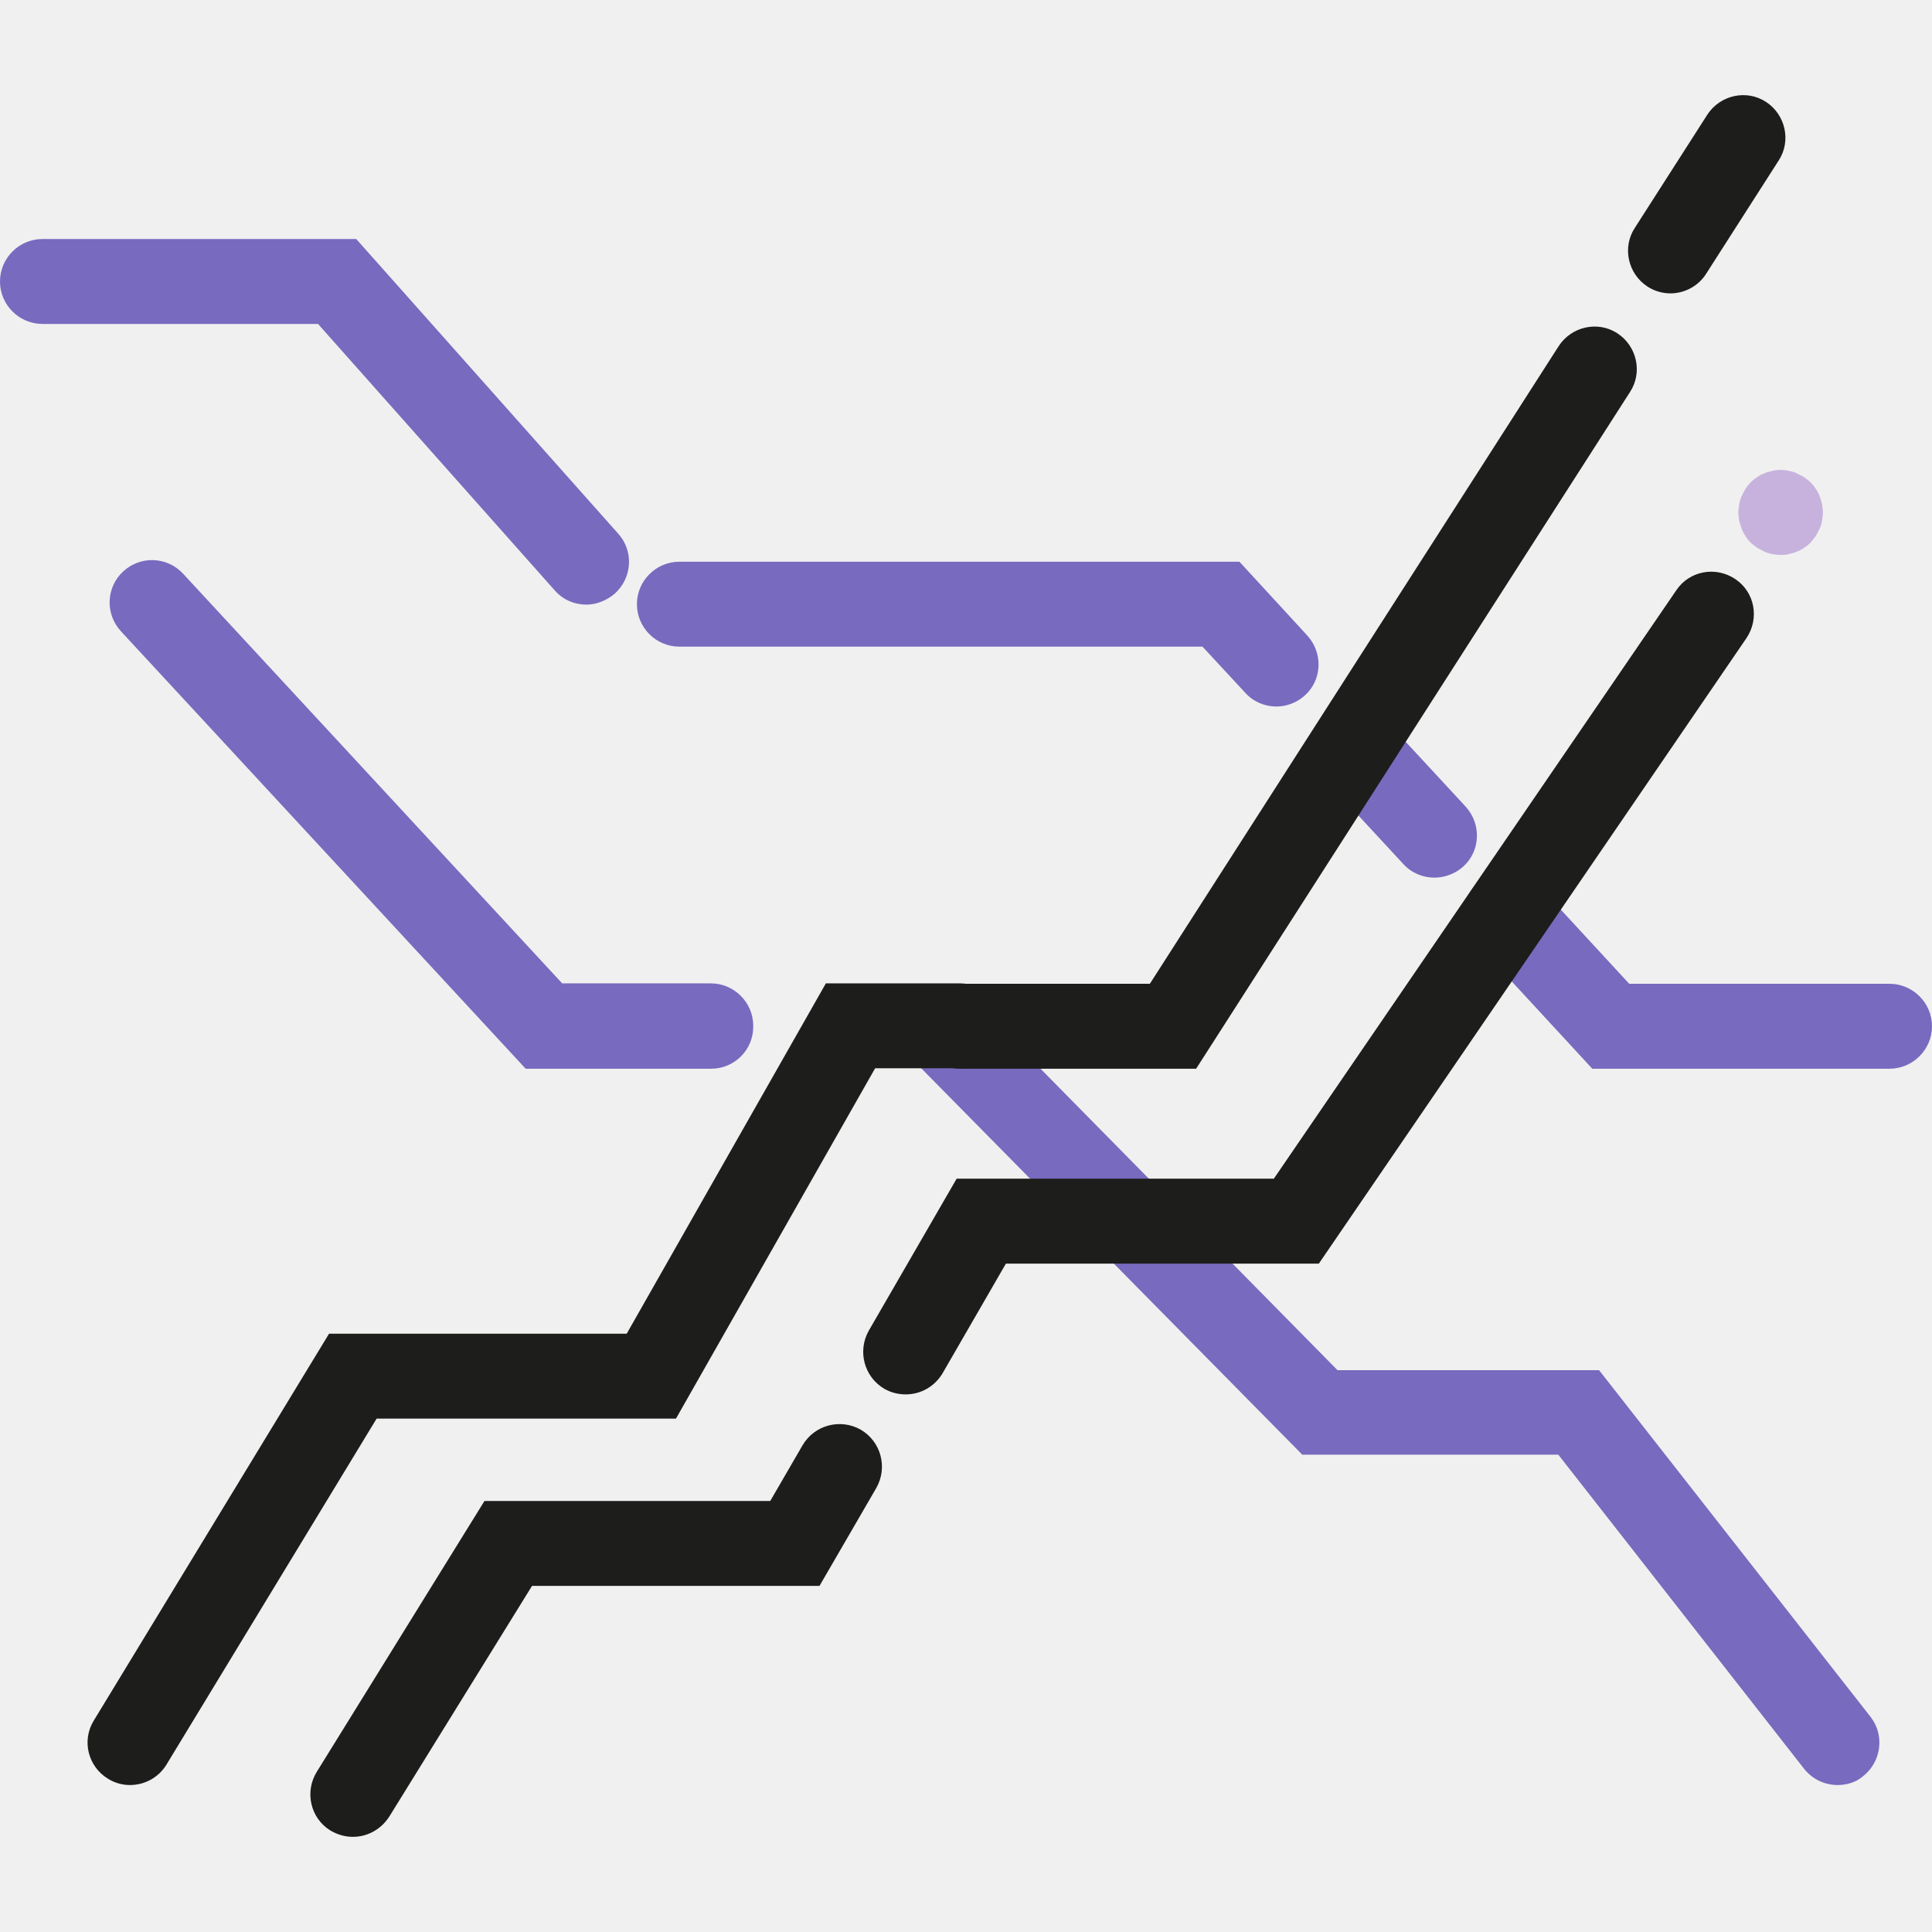
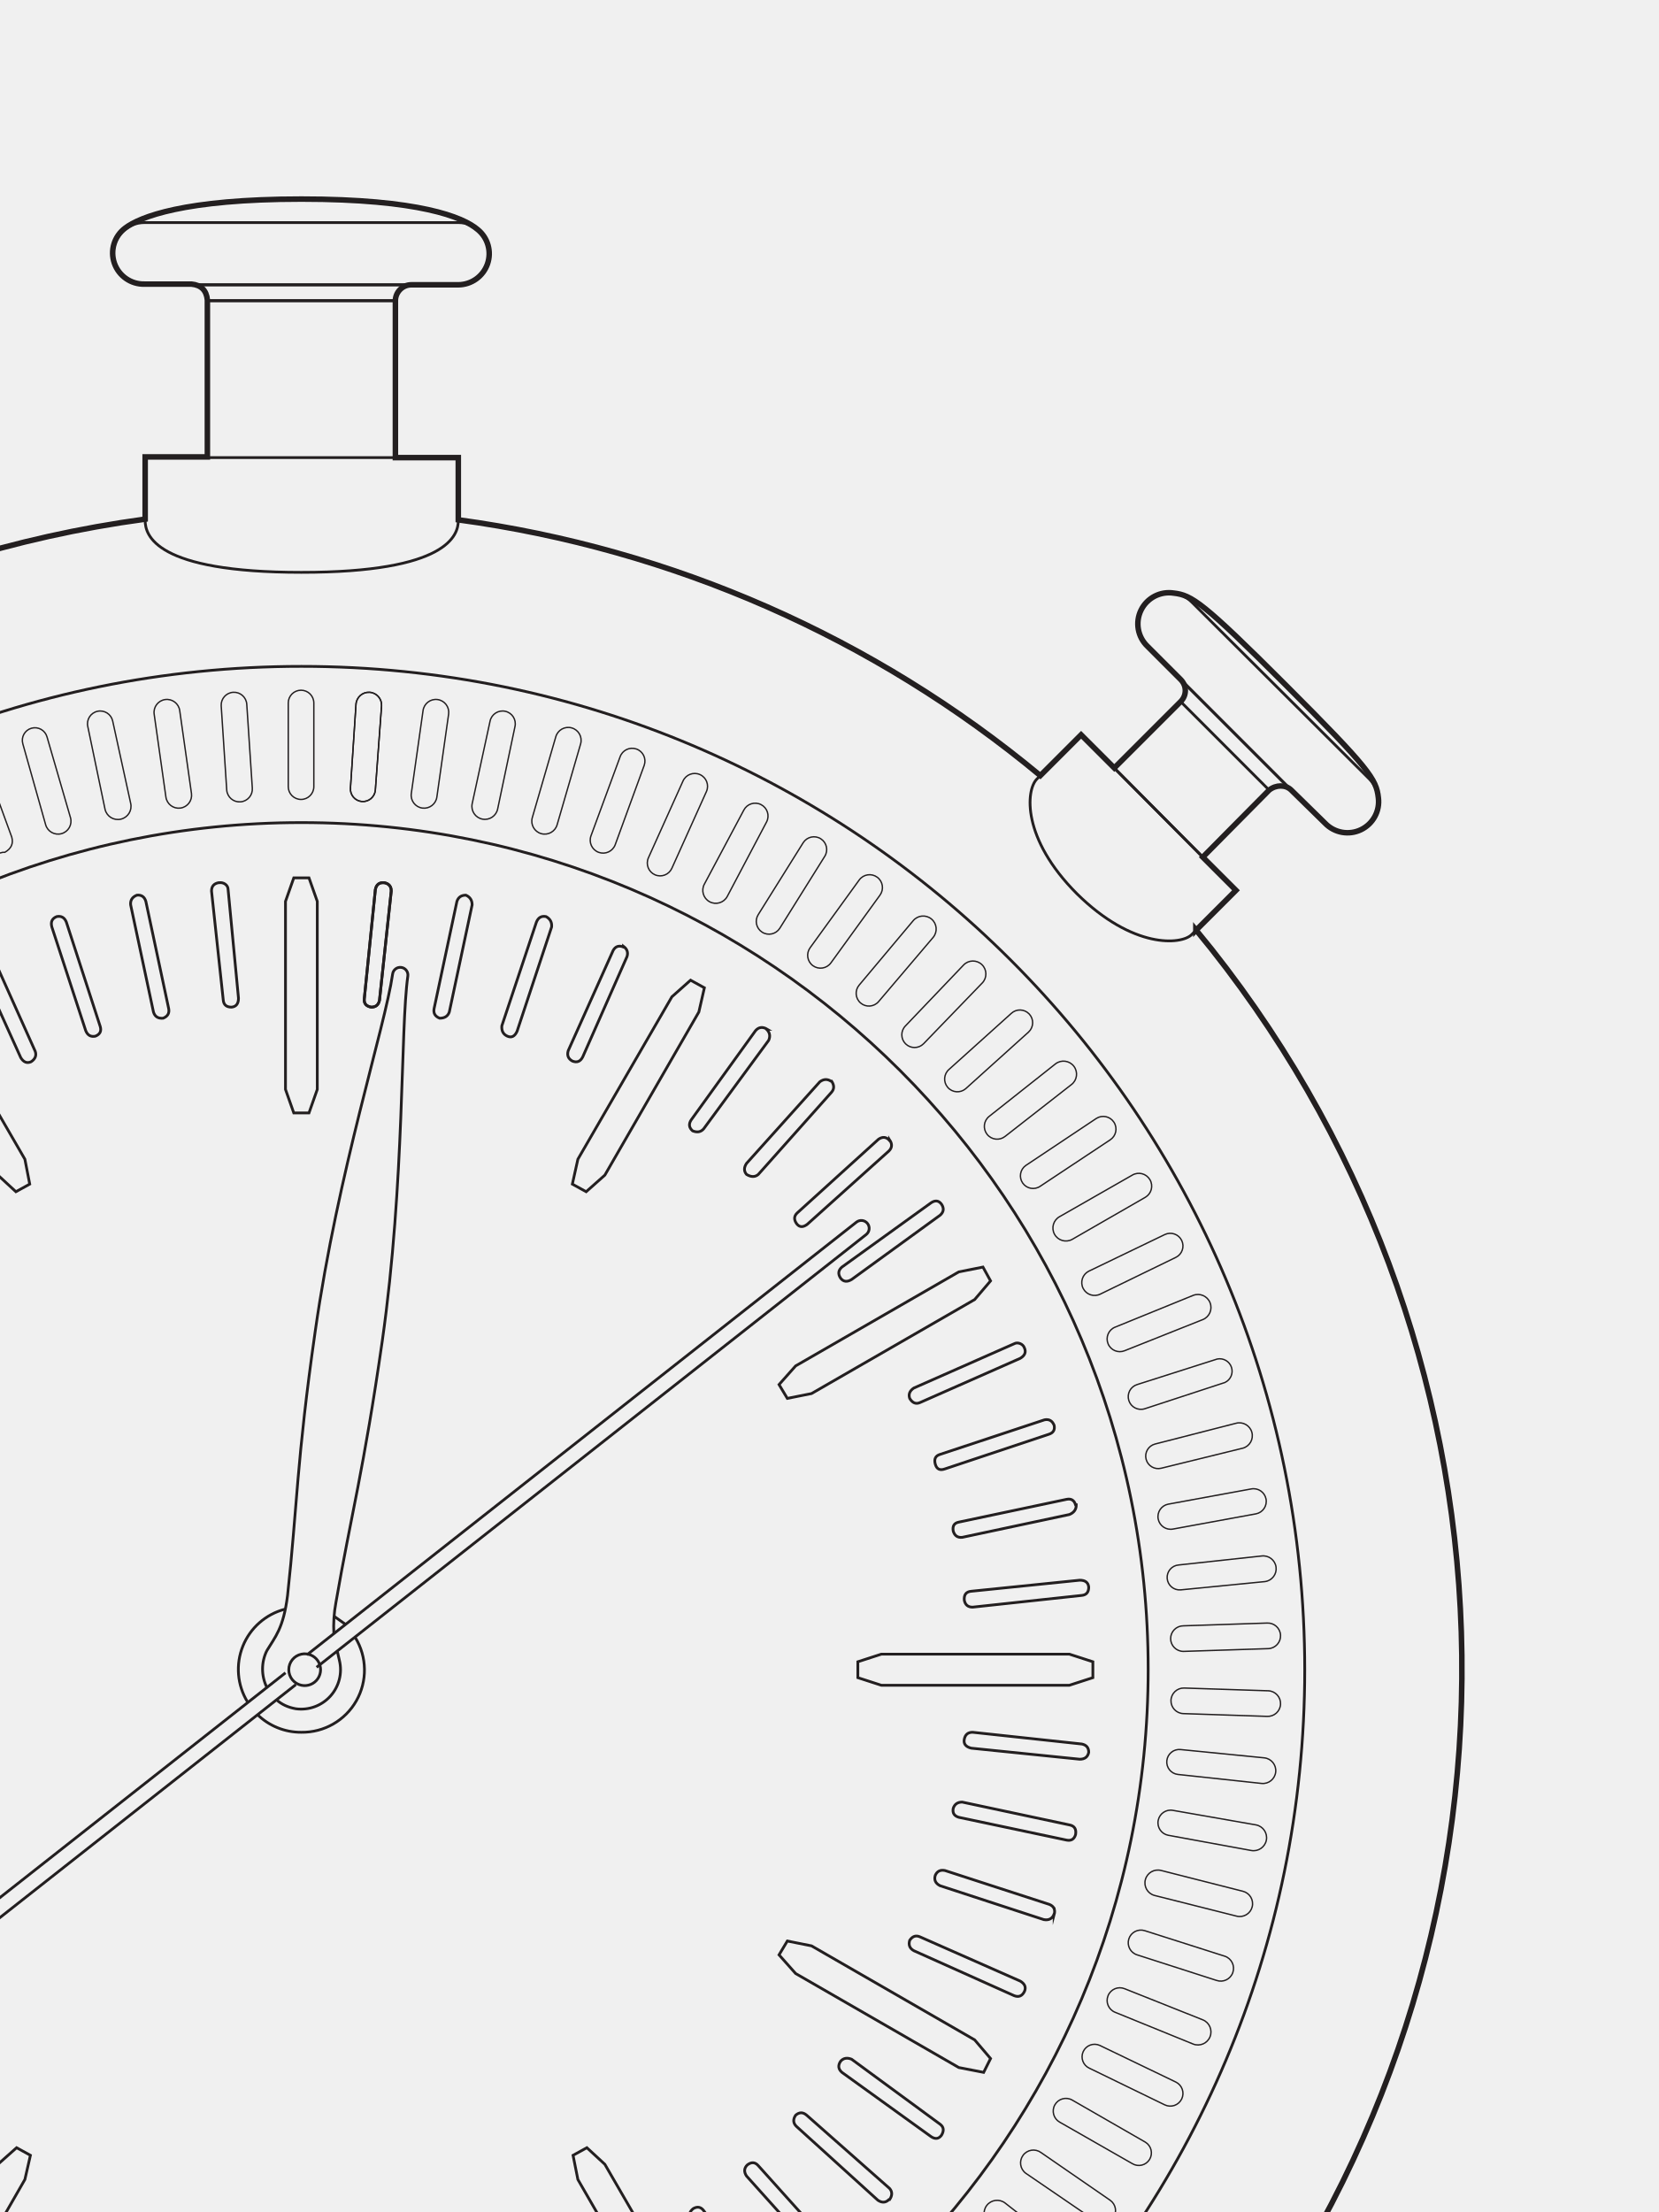
- <svg xmlns="http://www.w3.org/2000/svg" xml:space="preserve" id="svg15" width="512" height="512" x="0" y="0" version="1.1">
-   <style id="style1" type="text/css">.st1{display:inline;fill:none;stroke:#1d1d1b;stroke-width:20;stroke-linecap:round;stroke-miterlimit:10}.st2{fill:#786abf}.st3{fill:#1d1d1b}</style>
-   <g id="Calque_3" transform="matrix(1.12527 0 0 1.12527 -357.275 -334.665)">
-     <g id="g4">
-       <path id="path4" d="M750.3 717.8c-3 0-5.9-1.3-7.9-3.8l-57.9-74h-60.3l-92.6-93.9c-3.9-3.9-3.8-10.3.1-14.1 3.9-3.9 10.3-3.8 14.1.1l86.7 88h61.6l63.9 81.6c3.4 4.3 2.6 10.6-1.7 14-1.6 1.4-3.8 2.1-6 2.1z" class="st2" />
-     </g>
-     <g id="g5">
-       <path id="path5" d="M710.9 366.5c-1.8 0-3.7-.5-5.4-1.6-4.6-3-6-9.2-3-13.8l17.1-26.7c3-4.6 9.2-6 13.8-3 4.6 3 6 9.2 3 13.8l-17.1 26.7c-1.9 3-5.2 4.6-8.4 4.6z" class="st3" />
-     </g>
-     <g id="g6">
-       <path id="path6" d="M348.1 717.8c-1.8 0-3.6-.5-5.2-1.5-4.7-2.9-6.2-9-3.3-13.7l55.4-91.1h70.1L512 529h31.6c5.5 0 10 4.5 10 10s-4.5 10-10 10h-20l-46.9 82.5h-70.5L356.7 713c-1.9 3.1-5.2 4.8-8.6 4.8z" class="st3" />
-     </g>
-     <g id="g7">
-       <path id="path7" d="M762.5 549.1h-70L665 519.3c-3.7-4.1-3.5-10.4.6-14.1 4.1-3.7 10.4-3.5 14.1.6l21.5 23.3h61.3c5.5 0 10 4.5 10 10s-4.5 10-10 10z" class="st2" />
-     </g>
-     <g id="g8">
-       <path id="path8" d="M655.3 504.1c-2.7 0-5.4-1.1-7.3-3.2l-18.6-20.1c-3.7-4.1-3.5-10.4.6-14.1 4.1-3.7 10.4-3.5 14.1.6l18.6 20.1c3.7 4.1 3.5 10.4-.6 14.1-1.9 1.7-4.4 2.6-6.8 2.6z" class="st2" />
-     </g>
-     <g id="g9">
-       <path id="path9" d="M618.1 463.8c-2.7 0-5.4-1.1-7.3-3.2l-10.1-10.9H477.5c-5.5 0-10-4.5-10-10s4.5-10 10-10h131.9l16 17.4c3.7 4.1 3.5 10.4-.6 14.1-1.9 1.7-4.3 2.6-6.7 2.6z" class="st2" />
-     </g>
-     <g id="g10">
-       <path id="path10" d="M455.6 439.8c-2.8 0-5.5-1.1-7.5-3.4l-55.7-62.7h-64.9c-5.5 0-10-4.5-10-10s4.5-10 10-10h73.9l61.7 69.4c3.7 4.1 3.3 10.4-.8 14.1-2 1.7-4.4 2.6-6.7 2.6z" class="st2" />
-     </g>
-     <g id="g11">
-       <path id="path11" d="M485 549.1h-43.7l-95.3-103c-3.8-4.1-3.5-10.4.5-14.1 4.1-3.8 10.4-3.5 14.1.5l89.3 96.5h35c5.5 0 10 4.5 10 10 .1 5.6-4.4 10.1-9.9 10.1z" class="st2" />
-     </g>
-     <g id="g12">
-       <path id="path12" d="M736.9 428.1c-.7 0-1.3-.1-2-.2-.6-.1-1.3-.3-1.9-.6-.6-.3-1.2-.6-1.7-.9-.5-.4-1.1-.8-1.5-1.2-.5-.5-.9-1-1.2-1.5-.4-.6-.7-1.1-.9-1.7-.2-.6-.4-1.2-.6-1.9-.1-.6-.2-1.3-.2-2 0-.6.1-1.3.2-2 .1-.6.3-1.3.6-1.9.3-.6.6-1.2.9-1.7.4-.6.8-1.1 1.2-1.5.5-.5 1-.9 1.5-1.2.5-.4 1.1-.7 1.7-.9.6-.3 1.2-.4 1.9-.6 1.3-.3 2.6-.3 3.9 0 .6.1 1.3.3 1.9.6.6.3 1.2.6 1.7.9.5.4 1.1.8 1.5 1.2.5.5.9 1 1.2 1.5.4.5.7 1.1.9 1.7.3.6.4 1.2.6 1.9.1.6.2 1.3.2 2s-.1 1.3-.2 2c-.1.6-.3 1.3-.6 1.9-.3.6-.6 1.2-.9 1.7l-1.2 1.5c-.5.5-1 .9-1.5 1.2-.5.4-1.1.7-1.7.9-.6.3-1.2.4-1.9.6-.7.2-1.2.2-1.9.2z" style="fill:#c7b2de" />
-     </g>
-     <g id="g13">
-       <path id="path13" d="M530.8 625.8c-1.7 0-3.4-.4-5-1.3-4.8-2.8-6.4-8.9-3.7-13.7l20.7-35.8h74.7l94.8-138.6c3.1-4.6 9.3-5.7 13.9-2.6s5.7 9.3 2.6 13.9L628.1 595h-73.7l-14.9 25.8c-1.9 3.2-5.2 5-8.7 5z" class="st3" />
-     </g>
-     <g id="g14">
-       <path id="path14" d="M400.6 730c-1.8 0-3.6-.5-5.3-1.5-4.7-2.9-6.1-9.1-3.2-13.8l39.5-63.8h67.3l7.6-13.1c2.8-4.8 8.9-6.4 13.7-3.7 4.8 2.8 6.4 8.9 3.7 13.7l-13.4 23.1h-67.7l-33.6 54.3c-2 3.1-5.2 4.8-8.6 4.8z" class="st3" />
-     </g>
-     <g id="g15">
-       <path id="path15" d="M599.2 549.1h-55.6c-5.5 0-10-4.5-10-10s4.5-10 10-10h44.7l96.3-150.2c3-4.6 9.2-6 13.8-3 4.6 3 6 9.2 3 13.8z" class="st3" />
-     </g>
+ <svg xmlns="http://www.w3.org/2000/svg" width="240" height="320" fill="none">
+   <g stroke="#231f20" stroke-miterlimit="10" clip-path="url(#a)">
+     <path stroke-width=".4" d="M43.6 386.7a145.1 145.1 0 1 0 0-290.3 145.1 145.1 0 0 0 0 290.3Z" />
+     <path stroke-width=".4" d="M43.6 364a122.5 122.5 0 1 0 0-245 122.5 122.5 0 0 0 0 245Z" />
+     <path stroke-width=".4" d="m41.3 130.4 1.2-3.4h2.2l1.2 3.4v27.2l-1.2 3.4h-2.2l-1.2-3.4zm55.9 13.8 2.7-2.4 2 1.1-.8 3.5L87.5 170l-2.7 2.4-2-1.1.8-3.6zm41.5 39.8 3.5-.7 1.1 2-2.3 2.7-23.6 13.6-3.5.7-1.2-2 2.4-2.7zm16 55.3 3.4 1.1v2.3l-3.4 1.1h-27.2l-3.4-1.1v-2.3l3.4-1.1zM141 295.1l2.3 2.7-1 2-3.6-.7-23.6-13.6-2.4-2.7 1.2-2 3.5.7zm-39.9 41.5.7 3.6-2 1-2.6-2.3-13.6-23.6-.7-3.5 2-1.1 2.6 2.4zM-10 339l-2.7 2.3-2-1.1.8-3.6 13.6-23.5 2.7-2.4 2 1.1-.8 3.5zm-4-192.6-.6-3.5 2-1.1 2.6 2.4 13.6 23.5.7 3.6-2 1.1-2.6-2.4zm57.6 97.4a2.3 2.3 0 1 0 0-4.5 2.3 2.3 0 0 0 0 4.5ZM21 75.3c0 2.1 1.4 7.5 22.6 7.5s22.7-5.4 22.7-7.5v-9.1H20.9zm45.3-43.1H20.9a4.5 4.5 0 1 0 0 9h45.4a4.5 4.5 0 0 0 0-9Zm-9.1 11.3H30v22.7h27.2z" />
+     <path stroke-width=".4" d="M69 33.1c-2-1.7-8.4-4.3-25.4-4.3S20.2 31.4 18.1 33m9.6 8.2q2.1.2 2.3 2.3h27.2c0-1.2 1-2.3 2.3-2.3zm144.7 94c-1.5 1.5-8.5 2.1-16.6-5.9-8-8-7.4-15-5.8-16.6l6.4-6.4 22.4 22.5zM166 93.5l25.6 25.6a4.5 4.5 0 1 0 6.5-6.4l-25.7-25.6a4.5 4.5 0 1 0-6.4 6.4Z" />
+     <path stroke-width=".4" d="M161.2 111.1 174 124l9.6-9.7-12.8-12.8zm24.8-12c12 12 13 13.6 13.4 16.3M186 99.1c-12-12-13.6-13-16.2-13.3m17 28.5c-.8-.8-2.3-.8-3.2 0l-12.8-12.8c.9-.9.9-2.3 0-3.2zM55.6 127.7q-1.1-.1-1.3 1l-1.6 15.8q-.1 1 1 1.2 1 0 1.2-1l1.7-15.8q0-1-1-1.2Zm11.8 1.8q-1 0-1.3.9l-3.3 15.5q-.2 1 .8 1.4 1.1 0 1.4-.9l3.3-15.5q0-1-.9-1.4Zm11.6 3.1q-1-.2-1.4.8l-5 15q-.1 1.1.8 1.5t1.4-.7l5-15.1q.1-1-.8-1.5Zm11.2 4.4q-1-.4-1.5.5L82.2 152q-.3 1 .6 1.5 1 .4 1.5-.6l6.4-14.5q.3-.9-.5-1.5Zm20.8 11.9q-1-.6-1.7.2L100 162q-.6.9.2 1.6 1 .4 1.6-.3l9.4-12.8q.4-.9-.3-1.6Zm9.2 7.5q-.8-.5-1.6.1L108 168.3q-.6.9 0 1.6 1 .6 1.7 0l10.6-11.9q.6-.7 0-1.6Zm8.5 8.6q-.7-.8-1.6-.2l-11.8 10.7q-.7.7 0 1.6.6.7 1.5 0l11.8-10.6q.7-.7.1-1.6Zm7.5 9.2q-.6-.8-1.5-.2l-12.9 9.3q-.8.7-.2 1.6.6.8 1.6.2l12.8-9.3q.8-.7.2-1.6Zm12 20.8c-.2-.6-1-.9-1.5-.6l-14.5 6.4q-.9.6-.6 1.5.6 1 1.5.6l14.5-6.4q1-.6.6-1.5Zm4.3 11.2q-.4-1-1.4-.8l-15.1 5q-1 .3-.7 1.4t1.4.7l15-5q1-.3.8-1.3Zm3.1 11.5q-.3-1-1.3-.8l-15.6 3.3q-1 .2-.8 1.3.3 1 1.3.9l15.5-3.3q1-.4 1-1.4Zm1.9 11.9q-.1-1-1.3-1l-15.7 1.6q-1.1.1-1 1.3.2 1 1.2 1l15.8-1.7q1-.1 1-1.2Zm0 23.9q0-1-1-1.2l-15.8-1.7q-1 0-1.2 1t1 1.3l15.7 1.6q1.1 0 1.3-1Zm-1.9 11.9q.2-1.2-.9-1.4l-15.5-3.3q-1 0-1.3.9-.2 1 .8 1.3l15.6 3.3q1 .2 1.3-.8Zm-3.1 11.6q.3-1.1-.7-1.5l-15.1-4.9q-1-.2-1.4.7-.3 1 .7 1.5l15 4.9q1.1.2 1.5-.8Zm-4.3 11.1q.4-.9-.6-1.5l-14.5-6.4q-.9-.4-1.5.5-.3 1 .6 1.5l14.5 6.5q1 .4 1.5-.6Zm-12 20.8q.6-1-.2-1.6l-12.8-9.4q-1-.4-1.6.3-.6.9.2 1.6l12.9 9.3q.9.6 1.5-.2Zm-7.5 9.3q.6-.9 0-1.6l-12-10.6q-.8-.7-1.6 0-.6.9.1 1.6l11.8 10.7q.9.6 1.6-.1Zm-8.5 8.5q.7-.9.1-1.6l-10.6-11.8q-.7-.8-1.6-.1-.7.7-.1 1.6l10.6 11.8q.8.7 1.6 0Zm-9.2 7.5q.6-.6.2-1.6l-9.4-12.8q-.6-.8-1.5-.3-.9.7-.3 1.6l9.3 12.8q.7.9 1.6.3ZM-3 137q-.9.5-.6 1.4L3 153q.6 1 1.5.6.9-.6.6-1.5l-6.5-14.5c-.2-.6-1-.8-1.5-.6Zm11.2-4.4q-1 .4-.7 1.5l4.9 15q.4 1 1.4.8 1-.4.7-1.4l-4.9-15.1q-.4-1-1.4-.8Zm11.6-3.1q-1 .4-.9 1.4l3.3 15.5q.3 1 1.4.9 1-.4.8-1.4l-3.3-15.5q-.3-1-1.3-.9Zm11.8-1.8q-1 .2-1 1.2l1.7 15.8q.1 1 1.2 1 1-.1 1-1.3L33 128.7c0-.7-.7-1.1-1.3-1Z" />
+     <path stroke-width=".4" d="M55.6 127.7q-1.1-.1-1.3 1l-1.6 15.8q-.1 1 1 1.2 1 0 1.2-1l1.7-15.8q0-1-1-1.2Zm-12.8 116-79.5 62.6a1.1 1.1 0 1 1-1.4-1.8L41.3 242m3.1-2.6 79.5-62.6a1.1 1.1 0 1 1 1.4 1.8l-79.5 62.6" />
+     <path stroke-width=".4" d="M48.3 236.4a19 19 0 0 1 .3-4.6c2.2-12.7 4-19 6.7-37.8 3.3-23.2 2.6-45.1 3.7-52.8a1.1 1.1 0 0 0-2.2-.3c-1.1 7.7-7.9 28.5-11.2 51.7-2.7 18.8-2.6 25.4-4 38.2-.6 4.8-1.8 6-3 8m1.4 7.1q1.1 1 2.8 1.3a5.7 5.7 0 0 0 6.3-7l-.3-1.3m-10.2-.1a6 6 0 0 0 0 5.3" />
+     <path stroke-width=".2" d="M45.4 101.7a1.8 1.8 0 1 0-3.7 0v12.1a1.8 1.8 0 1 0 3.7 0zm9.8.4a1.8 1.8 0 1 0-3.7-.2l-.8 12.1a1.8 1.8 0 0 0 3.6.3zm9.7 1.2a1.8 1.8 0 1 0-3.7-.5l-1.7 12a1.8 1.8 0 1 0 3.7.5zm9.6 1.8a1.8 1.8 0 0 0-3.6-.8l-2.6 12a1.8 1.8 0 1 0 3.7.7zm9.5 2.5a1.8 1.8 0 0 0-3.6-1L77 118.3a1.8 1.8 0 0 0 3.6 1zm9.2 3.1a1.8 1.8 0 0 0-3.5-1.2l-4.2 11.4a1.8 1.8 0 1 0 3.5 1.3zm9 3.8a1.8 1.8 0 1 0-3.4-1.5l-5 11.1a1.8 1.8 0 1 0 3.4 1.5zm8.7 4.4a1.8 1.8 0 0 0-3.3-1.7l-5.7 10.7a1.8 1.8 0 1 0 3.3 1.8zm8.4 5a1.8 1.8 0 1 0-3.1-2l-6.5 10.4a1.8 1.8 0 1 0 3.1 2zm8 5.6a1.8 1.8 0 0 0-3-2.2l-7.1 9.8a1.8 1.8 0 1 0 3 2.2zm7.7 6.1a1.8 1.8 0 1 0-2.9-2.4l-7.8 9.3a1.8 1.8 0 0 0 2.8 2.4zm7.1 6.6a1.8 1.8 0 1 0-2.7-2.6l-8.4 8.8a1.8 1.8 0 0 0 2.6 2.6zm6.7 7.1a1.8 1.8 0 0 0-2.5-2.7l-9 8.1a1.8 1.8 0 0 0 2.4 2.8zm6.2 7.6a1.8 1.8 0 0 0-2.3-3l-9.6 7.6a1.8 1.8 0 1 0 2.3 2.9zm5.6 8a1.8 1.8 0 0 0-2-3.1l-10.2 6.8a1.8 1.8 0 1 0 2.1 3zm5.1 8.3a1.8 1.8 0 0 0-1.9-3.2l-10.5 6a1.8 1.8 0 1 0 1.8 3.3zm4.4 8.7a1.8 1.8 0 0 0-1.6-3.3l-11 5.3a1.8 1.8 0 0 0 1.7 3.3zm3.9 9a1.8 1.8 0 0 0-1.4-3.5l-11.3 4.6a1.8 1.8 0 0 0 1.4 3.4zm3.2 9.1a1.8 1.8 0 0 0-1.1-3.4l-11.6 3.7a1.8 1.8 0 1 0 1.1 3.5zm2.6 9.5a1.8 1.8 0 0 0-1-3.6l-11.7 3a1.8 1.8 0 1 0 .9 3.5zm1.9 9.5a1.8 1.8 0 0 0-.7-3.6l-12 2.2a1.8 1.8 0 0 0 .7 3.6zm1.3 9.8a1.8 1.8 0 1 0-.5-3.7l-12 1.3a1.8 1.8 0 1 0 .3 3.6zm.5 9.7a1.8 1.8 0 1 0-.2-3.7l-12.1.4a1.8 1.8 0 1 0 0 3.7zm-.2 9.8a1.8 1.8 0 0 0 .2-3.7l-12.2-.4a1.8 1.8 0 1 0-.1 3.7zm-.8 9.7a1.8 1.8 0 0 0 .4-3.7l-12.1-1.2a1.8 1.8 0 0 0-.4 3.6zm-1.5 9.7a1.8 1.8 0 0 0 .7-3.7l-12-2.1a1.8 1.8 0 0 0-.7 3.6zm-2.1 9.5a1.8 1.8 0 0 0 .9-3.6l-11.8-3a1.8 1.8 0 0 0-1 3.6zm-2.9 9.3a1.8 1.8 0 0 0 1.2-3.5l-11.6-3.7a1.8 1.8 0 1 0-1.1 3.5zm-3.4 9.2a1.8 1.8 0 0 0 1.4-3.5l-11.3-4.5a1.8 1.8 0 1 0-1.4 3.4zm-4.1 8.8a1.8 1.8 0 1 0 1.6-3.3l-11-5.3a1.8 1.8 0 0 0-1.5 3.3zm-4.7 8.5a1.8 1.8 0 0 0 1.9-3.1l-10.6-6.1a1.8 1.8 0 0 0-1.8 3.2zm-5.3 8.3a1.8 1.8 0 1 0 2.1-3l-10-6.9a1.8 1.8 0 0 0-2.2 3zm-5.8 7.8a1.8 1.8 0 0 0 2.3-2.9l-9.6-7.5a1.8 1.8 0 1 0-2.3 3zM-4.7 108.3l-.3.1q-1.5.7-1 2.2l4.2 11.7q.7 1.5 2.2 1h.3q1.4-.8 1-2.2l-4.3-11.8a2 2 0 0 0-2.1-1Zm11.5-1.7a1.8 1.8 0 0 0-3.5 1l3.3 11.7a1.8 1.8 0 1 0 3.6-1zm9.5-2.3a1.8 1.8 0 1 0-3.6.8l2.5 12a1.8 1.8 0 0 0 3.7-.9zm9.7-1.5a1.8 1.8 0 1 0-3.7.5l1.7 12a1.8 1.8 0 1 0 3.7-.5zm9.7-.9a1.8 1.8 0 1 0-3.7.2l.8 12.2a1.8 1.8 0 0 0 3.7-.3z" />
+     <path stroke-width=".2" d="M55.2 102.1a1.8 1.8 0 1 0-3.7-.2l-.8 12.1a1.8 1.8 0 0 0 3.6.3z" />
+     <path stroke-width=".4" d="M48.3 233.8 50 235m-14.2 11.2a9 9 0 0 1 5.4-13.4m10.2 4.1a9 9 0 0 1-7.8 13.7 9 9 0 0 1-6.4-2.6" />
+     <path stroke-width=".8" d="m173 134.6 5.8-5.8-4.8-4.8 9.6-9.7c1-.8 2.4-.8 3.2 0l4.9 4.8a4.5 4.5 0 0 0 7.7-3.7c-.3-2.7-1.3-4.2-13.4-16.3-12-12-13.6-13-16.2-13.3a4.5 4.5 0 0 0-3.8 7.7l4.8 4.8c.9.9.9 2.3 0 3.2l-9.6 9.6-4.8-4.8-5.9 5.9a167 167 0 0 0-84.2-37v-9h-9.1V43.5c0-1.2 1-2.3 2.3-2.3h6.8a4.5 4.5 0 0 0 2.8-8c-2.1-1.8-8.5-4.4-25.5-4.4S20.2 31.4 18.1 33a4.5 4.5 0 0 0 2.8 8.1h6.8q2.1.2 2.3 2.3v22.7h-9v9a167.9 167.9 0 1 0 152 59.4Z" />
  </g>
+   <defs>
+     <clipPath id="a">
+       <path fill="#fff" d="M0 0h240v320H0z" />
+     </clipPath>
+   </defs>
</svg>
